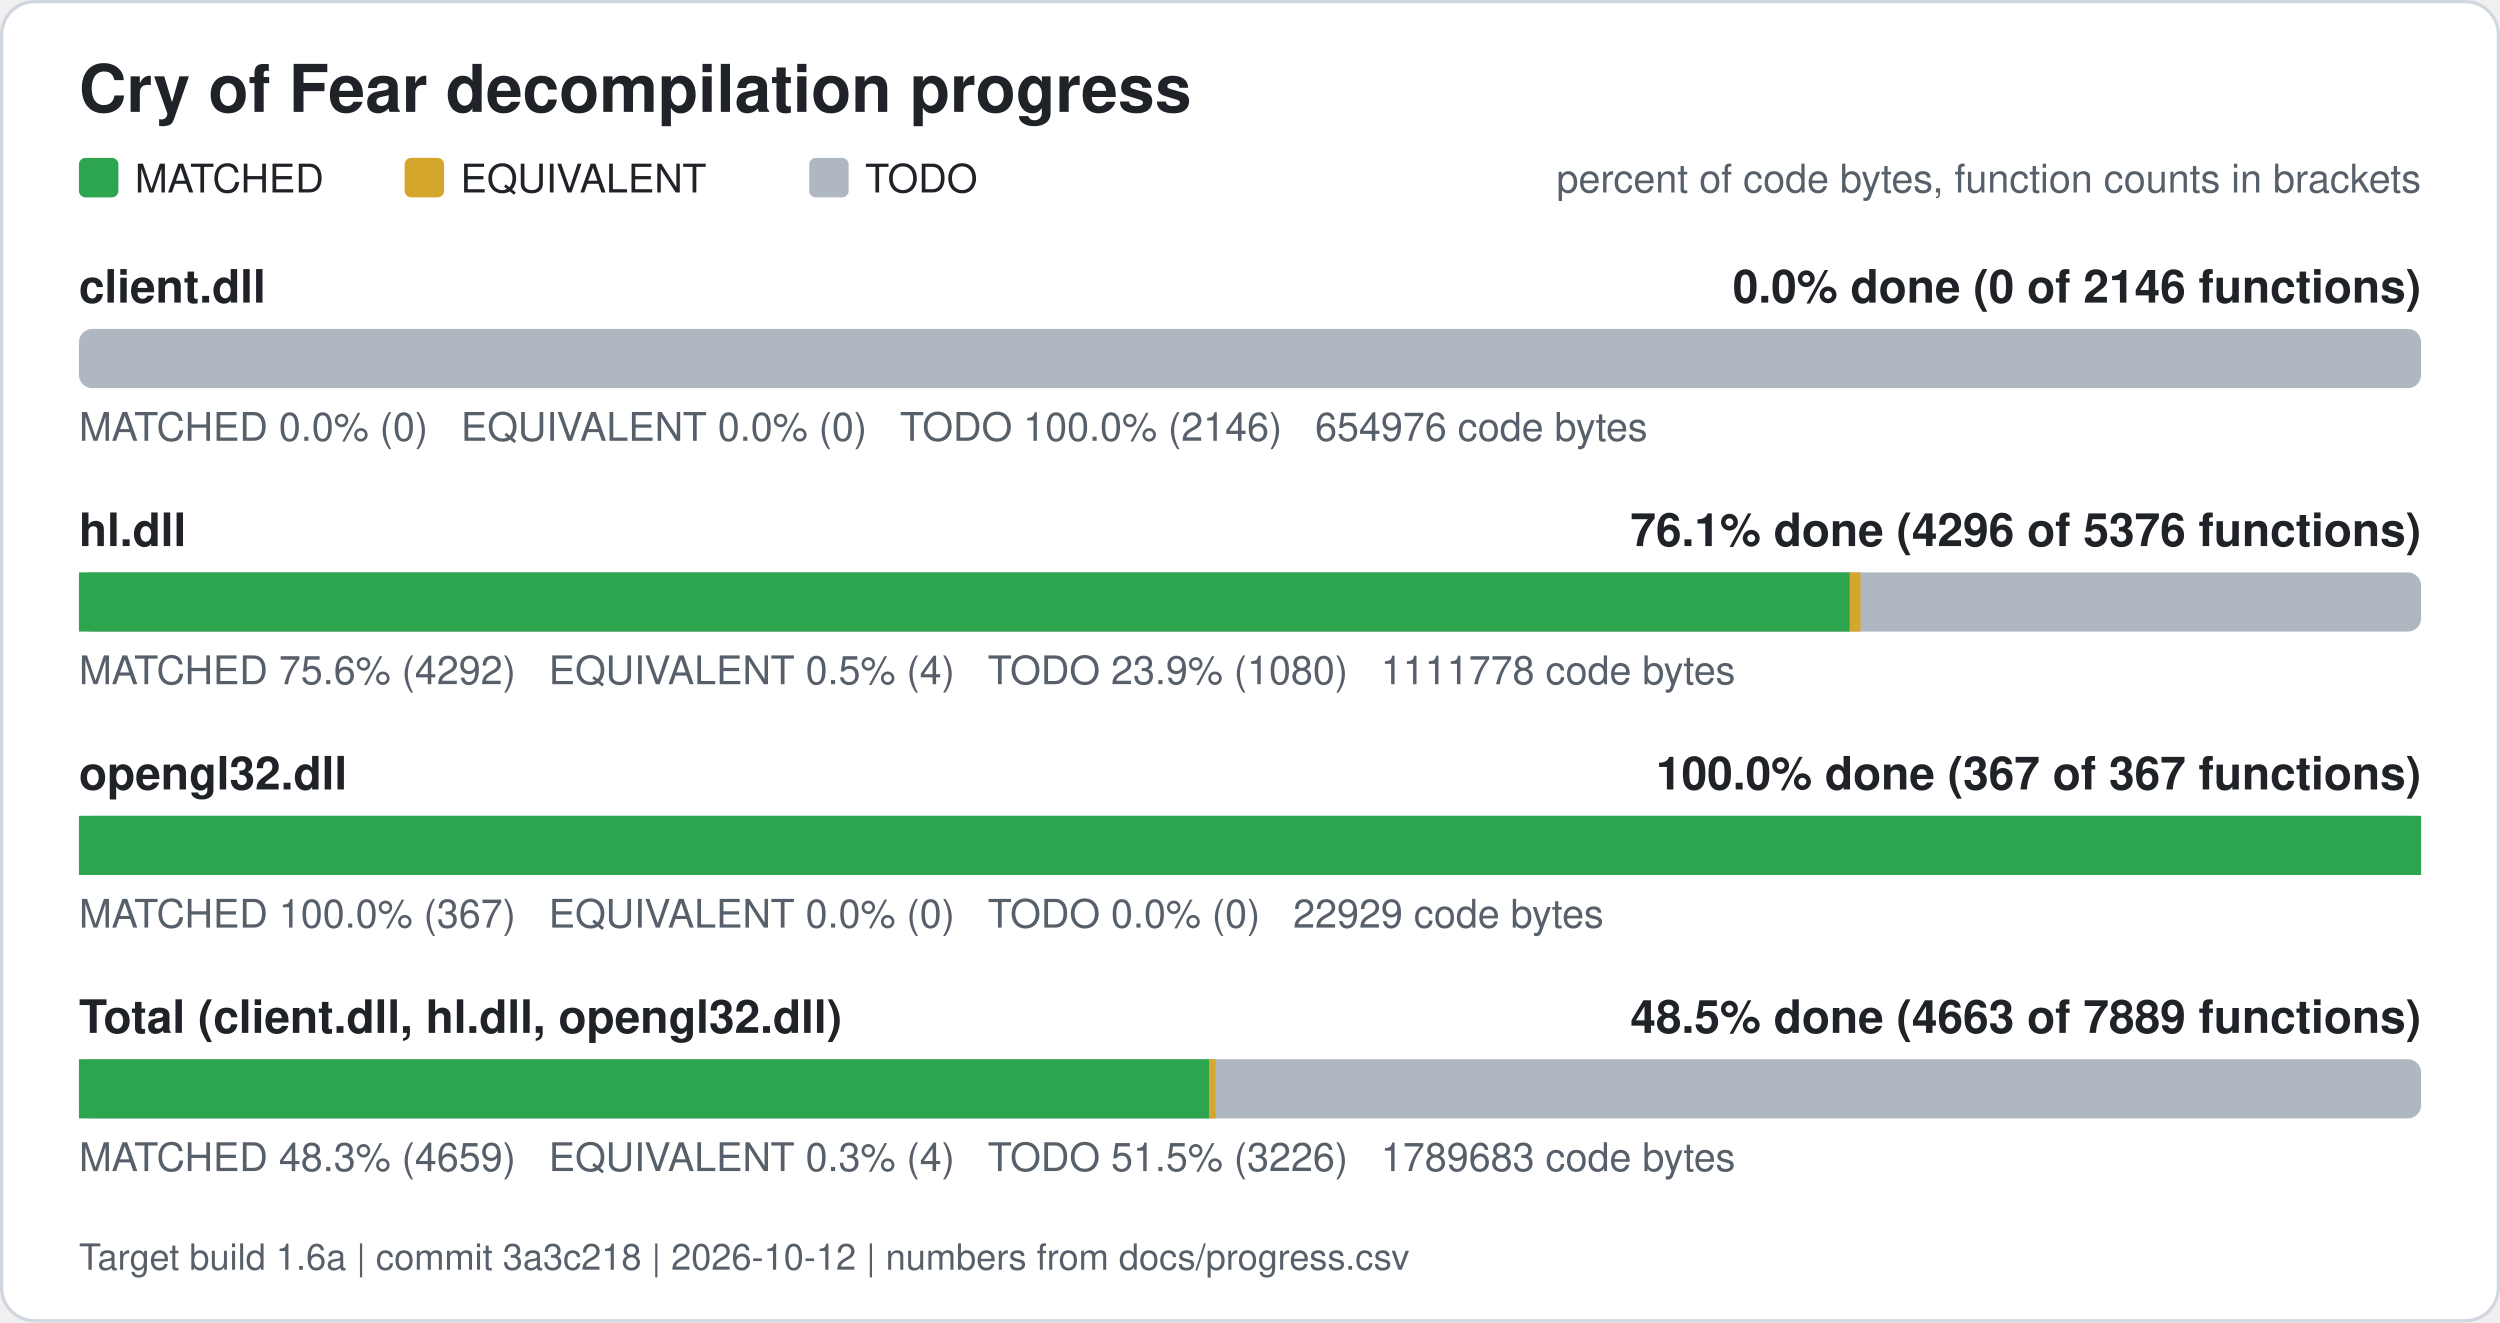
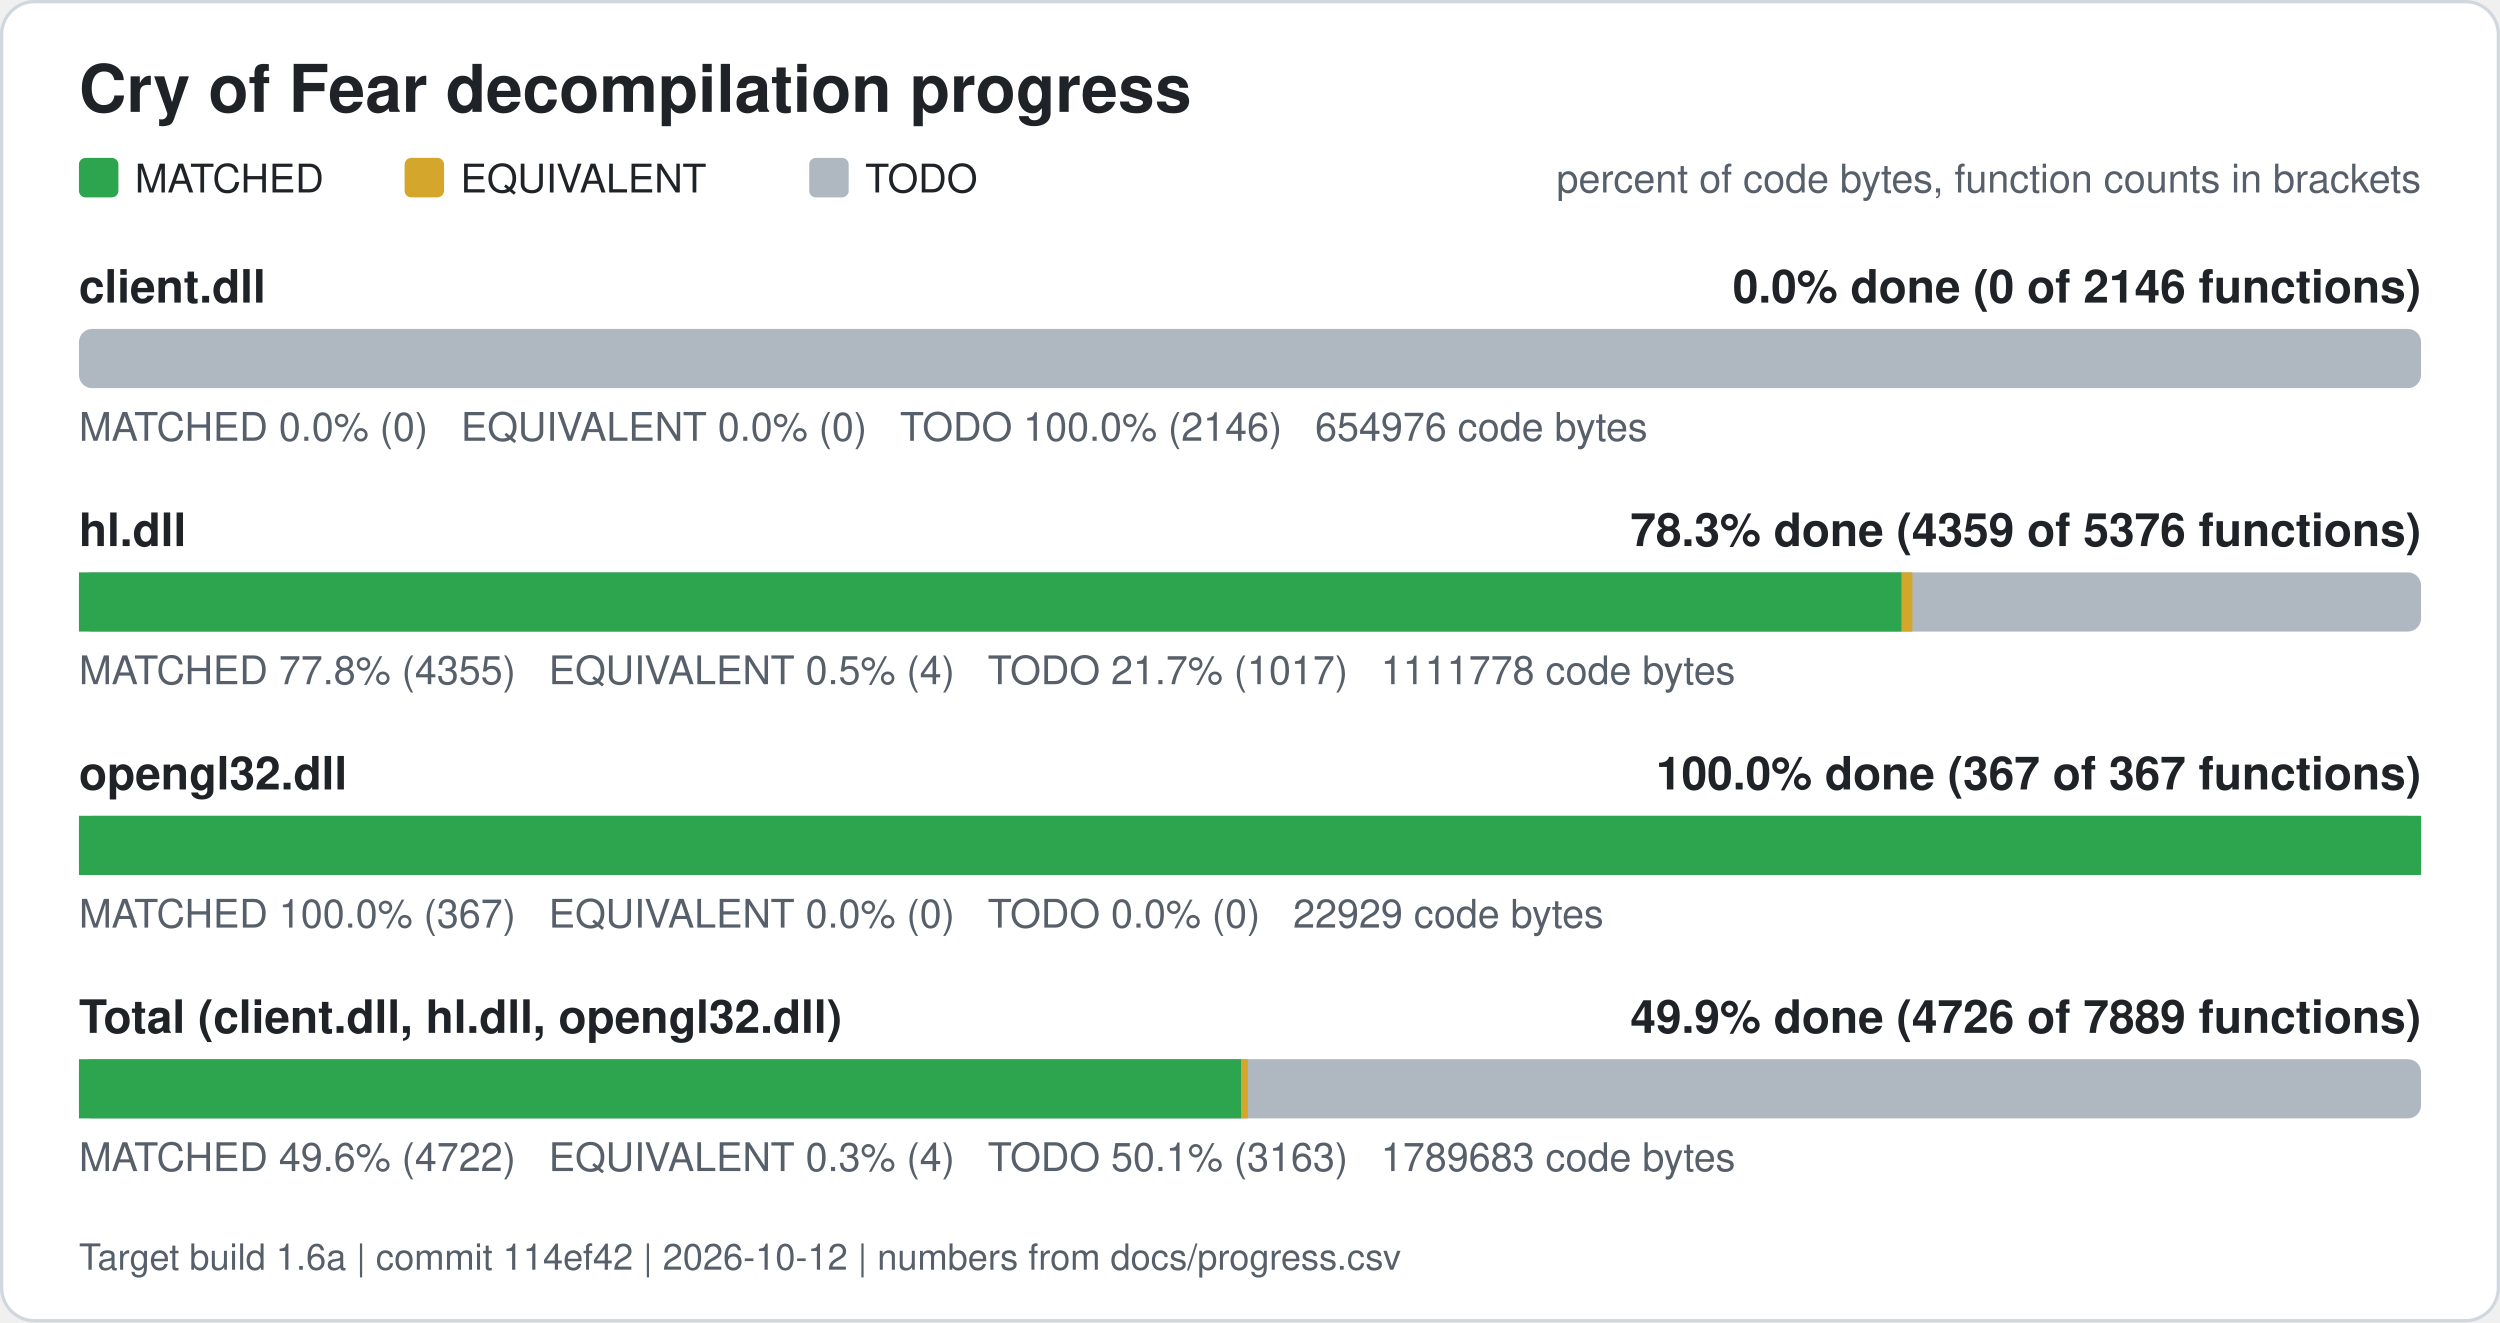
<svg xmlns="http://www.w3.org/2000/svg" width="760" height="402" viewBox="0 0 760 402" role="img" aria-label="Cry of Fear decompilation progress">
  <rect x="0.5" y="0.5" width="759" height="401" rx="10" fill="#ffffff" stroke="#d0d7de" />
  <text x="24" y="34" font-family="Segoe UI, Helvetica, Arial, sans-serif" font-size="20" font-weight="600" fill="#1f2328">Cry of Fear decompilation progress</text>
  <rect x="24" y="48" width="12" height="12" rx="2" fill="#2da44e" />
  <text x="41" y="58.5" font-family="Segoe UI, Helvetica, Arial, sans-serif" font-size="12" fill="#1f2328">MATCHED</text>
  <rect x="123" y="48" width="12" height="12" rx="2" fill="#d4a72c" />
  <text x="140" y="58.5" font-family="Segoe UI, Helvetica, Arial, sans-serif" font-size="12" fill="#1f2328">EQUIVALENT</text>
  <rect x="246" y="48" width="12" height="12" rx="2" fill="#afb8c1" />
  <text x="263" y="58.5" font-family="Segoe UI, Helvetica, Arial, sans-serif" font-size="12" fill="#1f2328">TODO</text>
  <text x="736" y="58.5" font-family="Segoe UI, Helvetica, Arial, sans-serif" font-size="12" fill="#57606a" text-anchor="end">percent of code bytes, function counts in brackets</text>
  <text x="24" y="92" font-family="Segoe UI, Helvetica, Arial, sans-serif" font-size="14" font-weight="600" fill="#1f2328">client.dll</text>
  <text x="736" y="92" font-family="Segoe UI, Helvetica, Arial, sans-serif" font-size="14" font-weight="600" fill="#1f2328" text-anchor="end">0.0% done (0 of 2146 functions)</text>
  <rect x="24" y="100" width="712" height="18" rx="4" fill="#afb8c1" />
  <text x="24" y="134" font-family="Segoe UI, Helvetica, Arial, sans-serif" font-size="12" fill="#57606a" xml:space="preserve">MATCHED 0.0% (0)   EQUIVALENT 0.0% (0)   TODO 100.0% (2146)   654976 code bytes</text>
  <text x="24" y="166" font-family="Segoe UI, Helvetica, Arial, sans-serif" font-size="14" font-weight="600" fill="#1f2328">hl.dll</text>
-   <text x="736" y="166" font-family="Segoe UI, Helvetica, Arial, sans-serif" font-size="14" font-weight="600" fill="#1f2328" text-anchor="end">76.1% done (4296 of 5376 functions)</text>
+   <text x="736" y="166" font-family="Segoe UI, Helvetica, Arial, sans-serif" font-size="14" font-weight="600" fill="#1f2328" text-anchor="end">78.3% done (4359 of 5376 functions)</text>
  <rect x="24" y="174" width="712" height="18" rx="4" fill="#afb8c1" />
-   <rect x="24.00" y="174" width="538.35" height="18" fill="#2da44e" />
-   <rect x="562.35" y="174" width="3.24" height="18" fill="#d4a72c" />
-   <text x="24" y="208" font-family="Segoe UI, Helvetica, Arial, sans-serif" font-size="12" fill="#57606a" xml:space="preserve">MATCHED 75.6% (4292)   EQUIVALENT 0.5% (4)   TODO 23.9% (1080)   1111778 code bytes</text>
+   <rect x="24.00" y="174" width="554.12" height="18" fill="#2da44e" />
+   <rect x="578.12" y="174" width="3.24" height="18" fill="#d4a72c" />
+   <text x="24" y="208" font-family="Segoe UI, Helvetica, Arial, sans-serif" font-size="12" fill="#57606a" xml:space="preserve">MATCHED 77.8% (4355)   EQUIVALENT 0.5% (4)   TODO 21.7% (1017)   1111778 code bytes</text>
  <text x="24" y="240" font-family="Segoe UI, Helvetica, Arial, sans-serif" font-size="14" font-weight="600" fill="#1f2328">opengl32.dll</text>
  <text x="736" y="240" font-family="Segoe UI, Helvetica, Arial, sans-serif" font-size="14" font-weight="600" fill="#1f2328" text-anchor="end">100.0% done (367 of 367 functions)</text>
  <rect x="24" y="248" width="712" height="18" rx="4" fill="#afb8c1" />
  <rect x="24.00" y="248" width="712.00" height="18" fill="#2da44e" />
  <text x="24" y="282" font-family="Segoe UI, Helvetica, Arial, sans-serif" font-size="12" fill="#57606a" xml:space="preserve">MATCHED 100.0% (367)   EQUIVALENT 0.0% (0)   TODO 0.0% (0)   22929 code bytes</text>
  <text x="24" y="314" font-family="Segoe UI, Helvetica, Arial, sans-serif" font-size="14" font-weight="600" fill="#1f2328">Total (client.dll, hl.dll, opengl32.dll)</text>
-   <text x="736" y="314" font-family="Segoe UI, Helvetica, Arial, sans-serif" font-size="14" font-weight="600" fill="#1f2328" text-anchor="end">48.5% done (4663 of 7889 functions)</text>
+   <text x="736" y="314" font-family="Segoe UI, Helvetica, Arial, sans-serif" font-size="14" font-weight="600" fill="#1f2328" text-anchor="end">49.9% done (4726 of 7889 functions)</text>
  <rect x="24" y="322" width="712" height="18" rx="4" fill="#afb8c1" />
-   <rect x="24.00" y="322" width="343.55" height="18" fill="#2da44e" />
-   <rect x="367.55" y="322" width="2.01" height="18" fill="#d4a72c" />
-   <text x="24" y="356" font-family="Segoe UI, Helvetica, Arial, sans-serif" font-size="12" fill="#57606a" xml:space="preserve">MATCHED 48.3% (4659)   EQUIVALENT 0.3% (4)   TODO 51.5% (3226)   1789683 code bytes</text>
-   <text x="24" y="386" font-family="Segoe UI, Helvetica, Arial, sans-serif" font-size="11" fill="#57606a">Target build 1.6a | commit 3a3c218 | 2026-10-12 | numbers from docs/progress.csv</text>
+   <rect x="24.00" y="322" width="353.35" height="18" fill="#2da44e" />
+   <rect x="377.35" y="322" width="2.01" height="18" fill="#d4a72c" />
+   <text x="24" y="356" font-family="Segoe UI, Helvetica, Arial, sans-serif" font-size="12" fill="#57606a" xml:space="preserve">MATCHED 49.6% (4722)   EQUIVALENT 0.3% (4)   TODO 50.1% (3163)   1789683 code bytes</text>
+   <text x="24" y="386" font-family="Segoe UI, Helvetica, Arial, sans-serif" font-size="11" fill="#57606a">Target build 1.6a | commit 114ef42 | 2026-10-12 | numbers from docs/progress.csv</text>
</svg>
